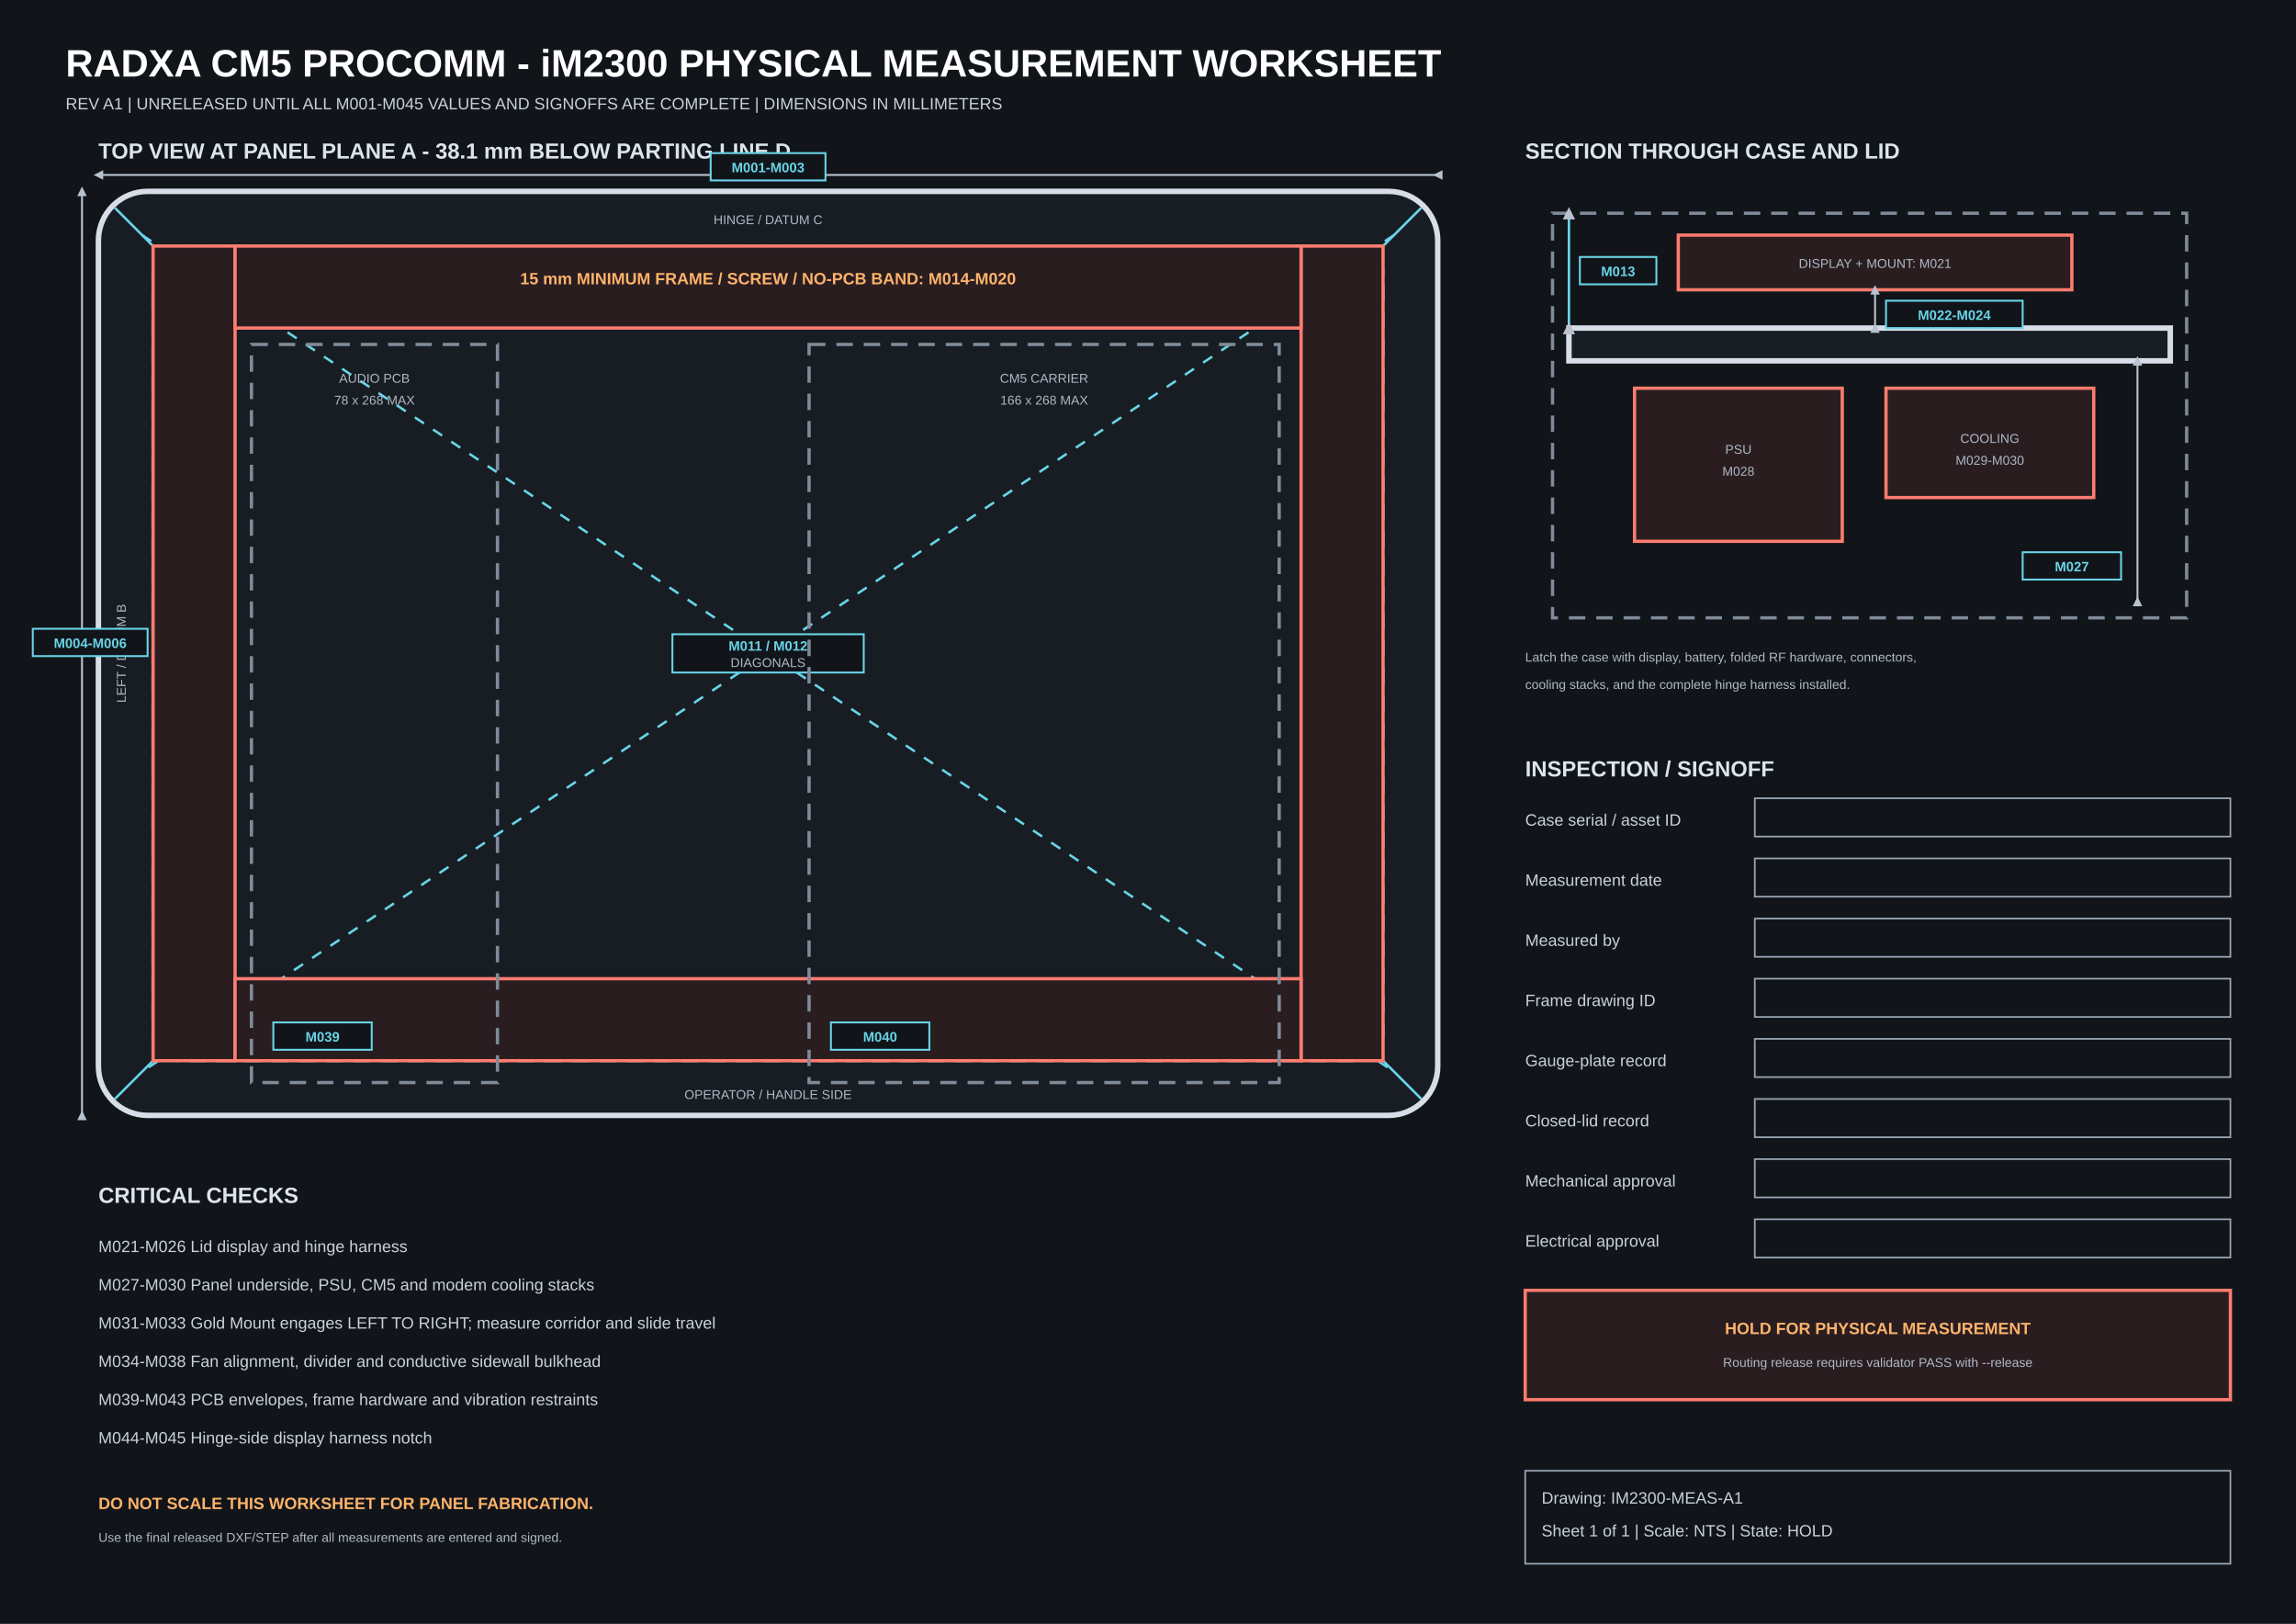
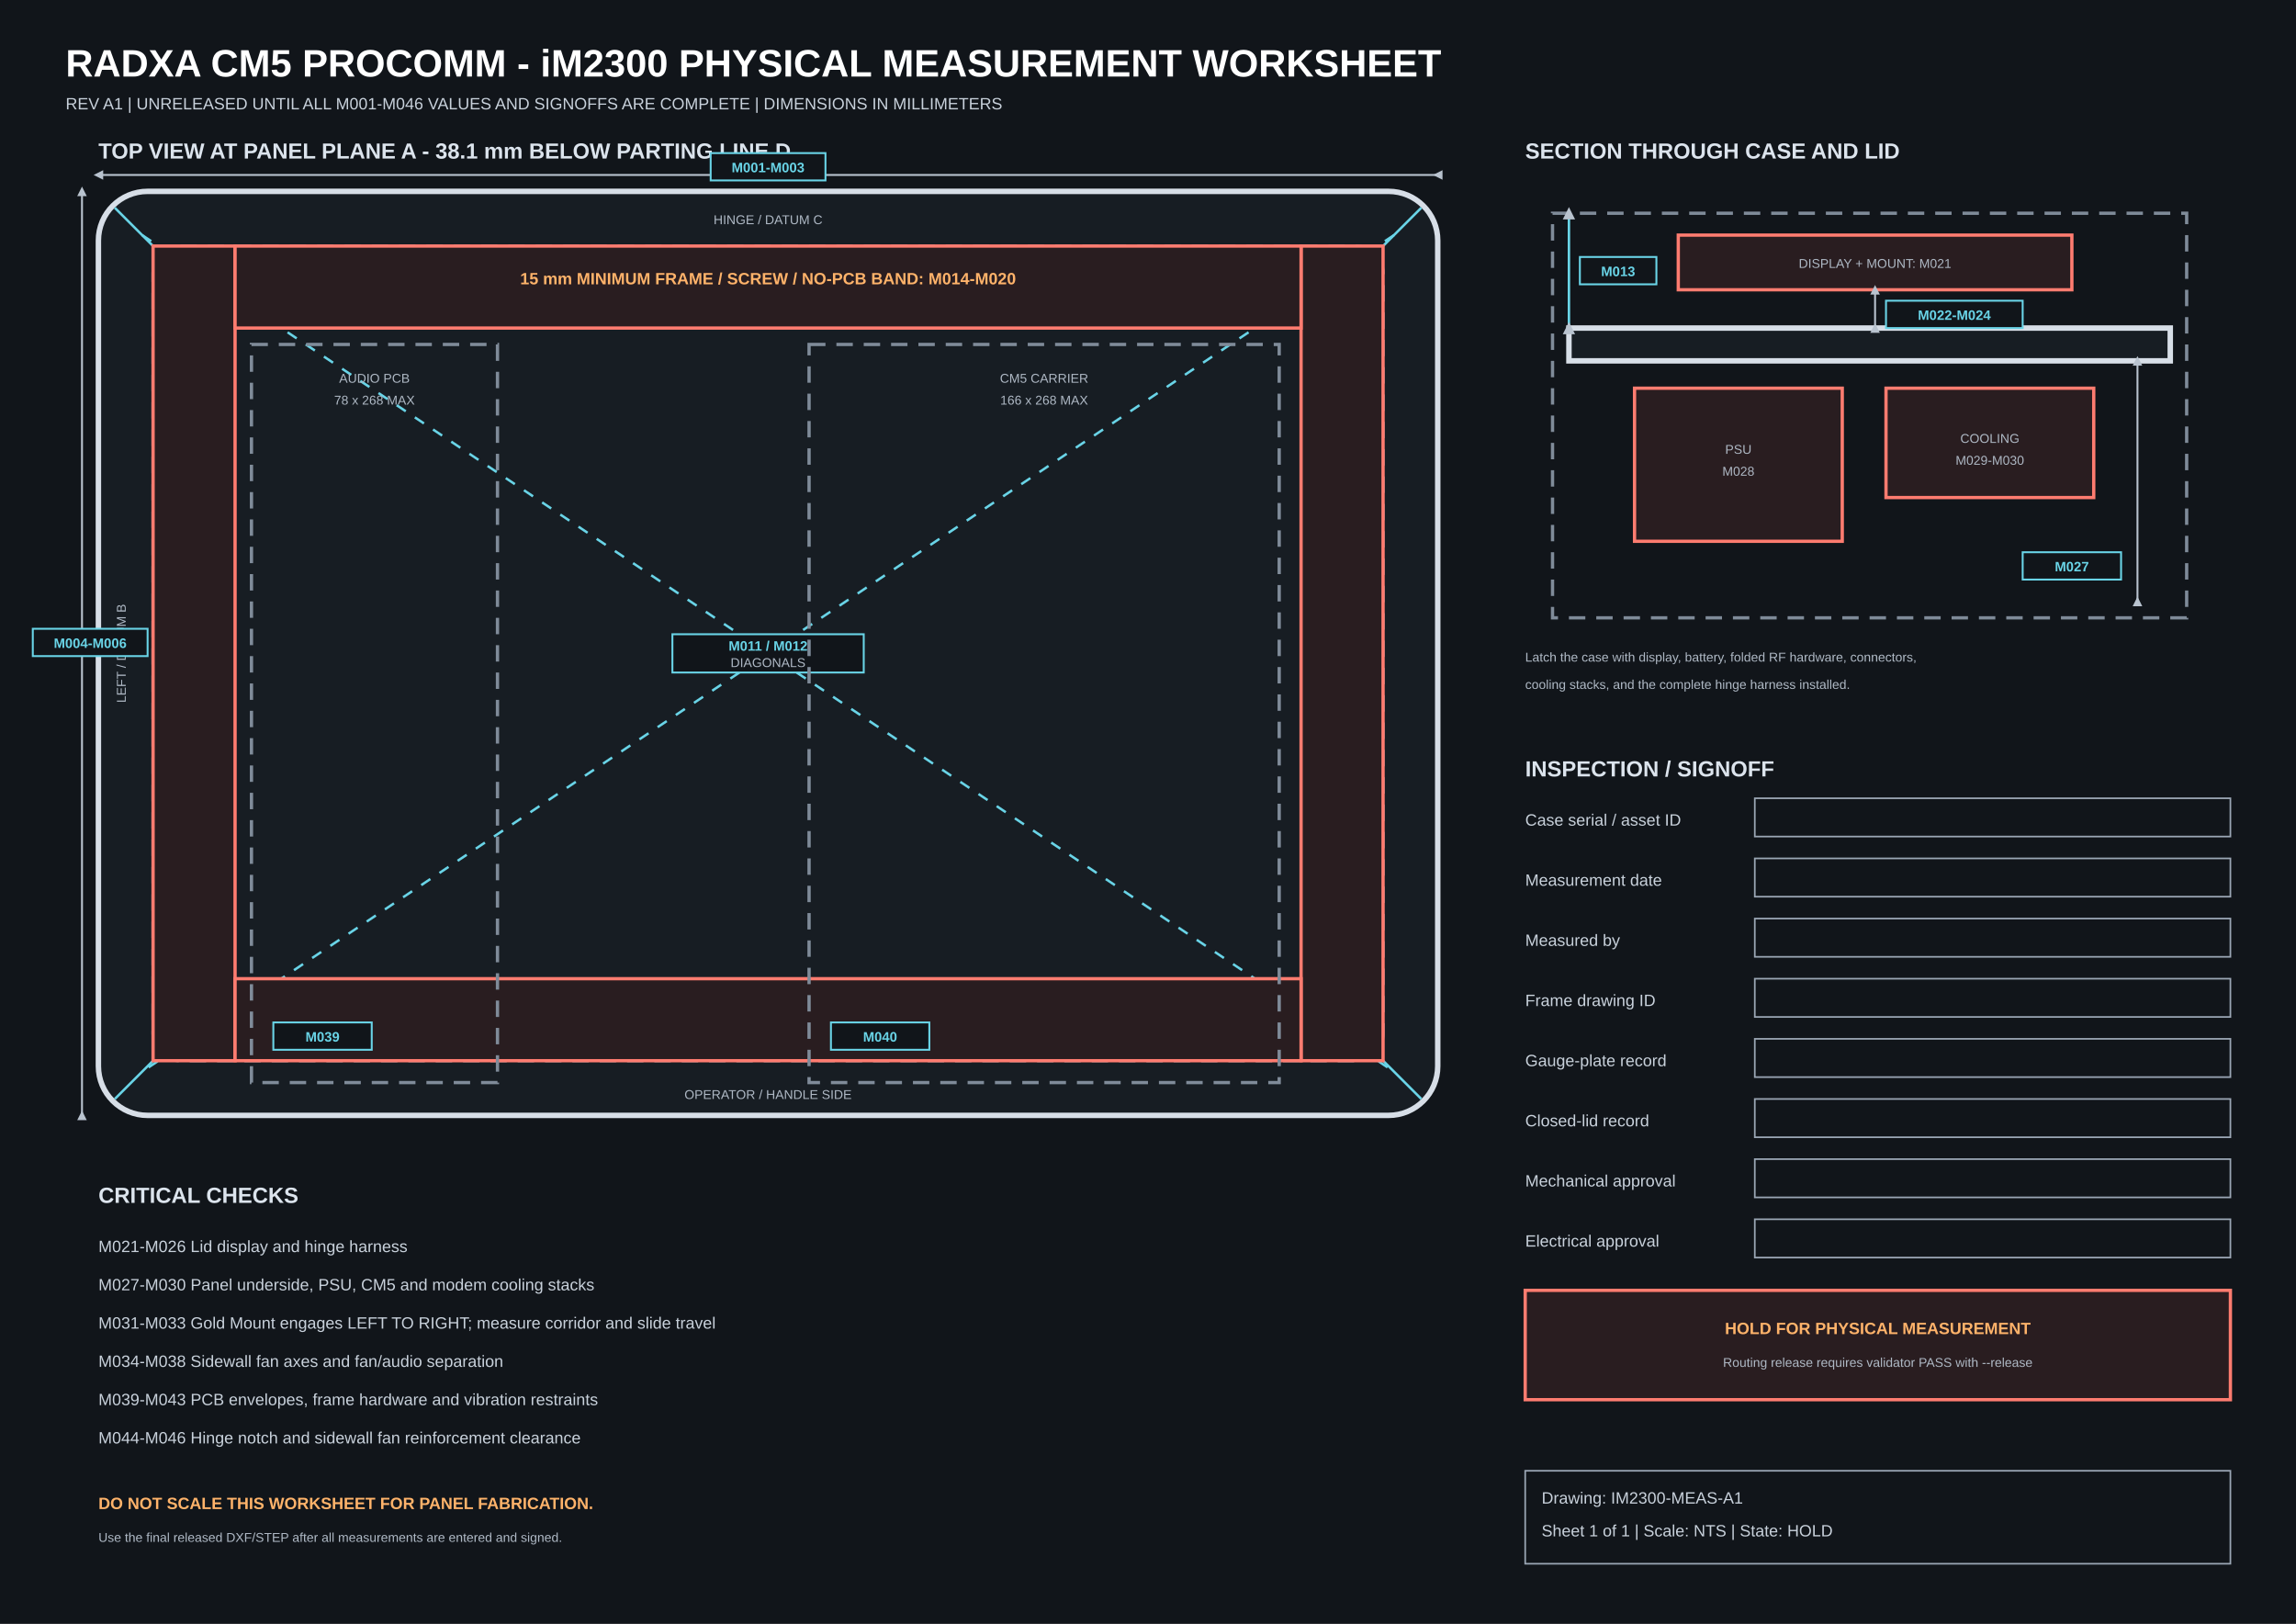
<svg xmlns="http://www.w3.org/2000/svg" width="420mm" height="297mm" viewBox="0 0 420 297">
  <defs>
    <style>
      .bg{fill:#11151a}.panel{fill:#171d23;stroke:#d7dee7;stroke-width:1}.frame{fill:none;stroke:#7f8b99;stroke-width:.6;stroke-dasharray:3 2}
      .dim{fill:none;stroke:#b9c3cf;stroke-width:.35}.call{fill:none;stroke:#69d4e7;stroke-width:.45}.open{fill:#291d20;stroke:#ff7c70;stroke-width:.6}
      .h1{fill:#fff;font:700 7px Arial,sans-serif}.h2{fill:#dce4ed;font:700 4px Arial,sans-serif}.txt{fill:#c8d1db;font:3px Arial,sans-serif}
      .tiny{fill:#aeb8c4;font:2.35px Arial,sans-serif}.id{fill:#11151a;stroke:#69d4e7;stroke-width:.35}.idtxt{fill:#69d4e7;font:700 2.5px Arial,sans-serif}
      .line{stroke:#6f7a87;stroke-width:.3}.blank{fill:none;stroke:#9aa6b4;stroke-width:.3}.warn{fill:#ffb36a;font:700 3px Arial,sans-serif}
    </style>
    <marker id="arrow" markerWidth="5" markerHeight="5" refX="2.5" refY="2.5" orient="auto">
      <path d="M5 0 0 2.5 5 5z" fill="#b9c3cf" />
    </marker>
  </defs>
  <rect class="bg" width="420" height="297" />
  <text class="h1" x="12" y="14">RADXA CM5 PROCOMM - iM2300 PHYSICAL MEASUREMENT WORKSHEET</text>
-   <text class="txt" x="12" y="20">REV A1 | UNRELEASED UNTIL ALL M001-M045 VALUES AND SIGNOFFS ARE COMPLETE | DIMENSIONS IN MILLIMETERS</text>
+   <text class="txt" x="12" y="20">REV A1 | UNRELEASED UNTIL ALL M001-M046 VALUES AND SIGNOFFS ARE COMPLETE | DIMENSIONS IN MILLIMETERS</text>
  <g transform="translate(18 35)">
    <text class="h2" x="0" y="-6">TOP VIEW AT PANEL PLANE A - 38.1 mm BELOW PARTING LINE D</text>
    <rect class="panel" x="0" y="0" width="245" height="169" rx="9" />
    <rect class="frame" x="10" y="10" width="225" height="149" rx="5" />
    <text class="tiny" x="122.5" y="6" text-anchor="middle">HINGE / DATUM C</text>
    <text class="tiny" transform="translate(5 84.5) rotate(-90)" text-anchor="middle">LEFT / DATUM B</text>
    <text class="tiny" x="122.5" y="166" text-anchor="middle">OPERATOR / HANDLE SIDE</text>
    <line class="dim" x1="0" y1="-3" x2="245" y2="-3" marker-start="url(#arrow)" marker-end="url(#arrow)" />
    <rect class="id" x="112" y="-7" width="21" height="5" />
    <text class="idtxt" x="122.5" y="-3.5" text-anchor="middle">M001-M003</text>
    <line class="dim" x1="-3" y1="0" x2="-3" y2="169" marker-start="url(#arrow)" marker-end="url(#arrow)" />
    <rect class="id" x="-12" y="80" width="21" height="5" />
    <text class="idtxt" x="-1.5" y="83.5" text-anchor="middle">M004-M006</text>
    <path class="call" d="M3 3 L22 22" />
    <rect class="id" x="21" y="19" width="14" height="5" />
    <text class="idtxt" x="28" y="22.5" text-anchor="middle">M007</text>
    <path class="call" d="M242 3 L223 22" />
    <rect class="id" x="210" y="19" width="14" height="5" />
    <text class="idtxt" x="217" y="22.5" text-anchor="middle">M008</text>
    <path class="call" d="M3 166 L22 147" />
    <rect class="id" x="21" y="144" width="14" height="5" />
    <text class="idtxt" x="28" y="147.5" text-anchor="middle">M009</text>
    <path class="call" d="M242 166 L223 147" />
    <rect class="id" x="210" y="144" width="14" height="5" />
    <text class="idtxt" x="217" y="147.5" text-anchor="middle">M010</text>
    <line class="call" x1="8" y1="8" x2="237" y2="161" stroke-dasharray="2 2" />
    <line class="call" x1="237" y1="8" x2="8" y2="161" stroke-dasharray="2 2" />
    <rect class="id" x="105" y="81" width="35" height="7" />
    <text class="idtxt" x="122.5" y="84" text-anchor="middle">M011 / M012</text>
    <text class="tiny" x="122.5" y="87" text-anchor="middle">DIAGONALS</text>
    <rect class="open" x="10" y="10" width="15" height="149" />
    <rect class="open" x="220" y="10" width="15" height="149" />
    <rect class="open" x="25" y="10" width="195" height="15" />
    <rect class="open" x="25" y="144" width="195" height="15" />
    <text class="warn" x="122.5" y="17" text-anchor="middle">15 mm MINIMUM FRAME / SCREW / NO-PCB BAND: M014-M020</text>
    <rect class="frame" x="28" y="28" width="45" height="135" />
    <text class="tiny" x="50.5" y="35" text-anchor="middle">AUDIO PCB</text>
    <text class="tiny" x="50.5" y="39" text-anchor="middle">78 x 268 MAX</text>
    <rect class="frame" x="130" y="28" width="86" height="135" />
    <text class="tiny" x="173" y="35" text-anchor="middle">CM5 CARRIER</text>
    <text class="tiny" x="173" y="39" text-anchor="middle">166 x 268 MAX</text>
    <rect class="id" x="32" y="152" width="18" height="5" />
    <text class="idtxt" x="41" y="155.5" text-anchor="middle">M039</text>
    <rect class="id" x="134" y="152" width="18" height="5" />
    <text class="idtxt" x="143" y="155.5" text-anchor="middle">M040</text>
  </g>
  <g transform="translate(279 35)">
    <text class="h2" x="0" y="-6">SECTION THROUGH CASE AND LID</text>
    <path class="panel" d="M8 25 H118 V31 H8 Z" />
    <path class="frame" d="M5 4 H121 V78 H5 Z" />
    <line class="call" x1="8" y1="4" x2="8" y2="25" marker-start="url(#arrow)" marker-end="url(#arrow)" />
    <rect class="id" x="10" y="12" width="14" height="5" />
    <text class="idtxt" x="17" y="15.5" text-anchor="middle">M013</text>
    <rect class="open" x="28" y="8" width="72" height="10" />
    <text class="tiny" x="64" y="14" text-anchor="middle">DISPLAY + MOUNT: M021</text>
    <line class="dim" x1="64" y1="18" x2="64" y2="25" marker-start="url(#arrow)" marker-end="url(#arrow)" />
    <rect class="id" x="66" y="20" width="25" height="5" />
    <text class="idtxt" x="78.5" y="23.5" text-anchor="middle">M022-M024</text>
    <rect class="open" x="20" y="36" width="38" height="28" />
    <text class="tiny" x="39" y="48" text-anchor="middle">PSU</text>
    <text class="tiny" x="39" y="52" text-anchor="middle">M028</text>
    <rect class="open" x="66" y="36" width="38" height="20" />
    <text class="tiny" x="85" y="46" text-anchor="middle">COOLING</text>
    <text class="tiny" x="85" y="50" text-anchor="middle">M029-M030</text>
    <line class="dim" x1="112" y1="31" x2="112" y2="75" marker-start="url(#arrow)" marker-end="url(#arrow)" />
    <rect class="id" x="91" y="66" width="18" height="5" />
    <text class="idtxt" x="100" y="69.5" text-anchor="middle">M027</text>
    <text class="tiny" x="0" y="86">Latch the case with display, battery, folded RF hardware, connectors,</text>
    <text class="tiny" x="0" y="91">cooling stacks, and the complete hinge harness installed.</text>
  </g>
  <g transform="translate(279 142)">
    <text class="h2" x="0" y="0">INSPECTION / SIGNOFF</text>
    <text class="txt" x="0" y="9">Case serial / asset ID</text>
    <rect class="blank" x="42" y="4" width="87" height="7" />
    <text class="txt" x="0" y="20">Measurement date</text>
    <rect class="blank" x="42" y="15" width="87" height="7" />
    <text class="txt" x="0" y="31">Measured by</text>
    <rect class="blank" x="42" y="26" width="87" height="7" />
    <text class="txt" x="0" y="42">Frame drawing ID</text>
    <rect class="blank" x="42" y="37" width="87" height="7" />
    <text class="txt" x="0" y="53">Gauge-plate record</text>
    <rect class="blank" x="42" y="48" width="87" height="7" />
    <text class="txt" x="0" y="64">Closed-lid record</text>
    <rect class="blank" x="42" y="59" width="87" height="7" />
    <text class="txt" x="0" y="75">Mechanical approval</text>
    <rect class="blank" x="42" y="70" width="87" height="7" />
    <text class="txt" x="0" y="86">Electrical approval</text>
    <rect class="blank" x="42" y="81" width="87" height="7" />
    <rect class="open" x="0" y="94" width="129" height="20" />
    <text class="warn" x="64.5" y="102" text-anchor="middle">HOLD FOR PHYSICAL MEASUREMENT</text>
    <text class="tiny" x="64.5" y="108" text-anchor="middle">Routing release requires validator PASS with --release</text>
  </g>
  <g transform="translate(18 220)">
    <text class="h2" x="0" y="0">CRITICAL CHECKS</text>
    <text class="txt" x="0" y="9">M021-M026  Lid display and hinge harness</text>
    <text class="txt" x="0" y="16">M027-M030  Panel underside, PSU, CM5 and modem cooling stacks</text>
    <text class="txt" x="0" y="23">M031-M033  Gold Mount engages LEFT TO RIGHT; measure corridor and slide travel</text>
-     <text class="txt" x="0" y="30">M034-M038  Fan alignment, divider and conductive sidewall bulkhead</text>
+     <text class="txt" x="0" y="30">M034-M038  Sidewall fan axes and fan/audio separation</text>
    <text class="txt" x="0" y="37">M039-M043  PCB envelopes, frame hardware and vibration restraints</text>
-     <text class="txt" x="0" y="44">M044-M045  Hinge-side display harness notch</text>
+     <text class="txt" x="0" y="44">M044-M046  Hinge notch and sidewall fan reinforcement clearance</text>
    <text class="warn" x="0" y="56">DO NOT SCALE THIS WORKSHEET FOR PANEL FABRICATION.</text>
    <text class="tiny" x="0" y="62">Use the final released DXF/STEP after all measurements are entered and signed.</text>
  </g>
  <g transform="translate(279 269)">
    <rect class="blank" x="0" y="0" width="129" height="17" />
    <text class="txt" x="3" y="6">Drawing: IM2300-MEAS-A1</text>
    <text class="txt" x="3" y="12">Sheet 1 of 1 | Scale: NTS | State: HOLD</text>
  </g>
</svg>
